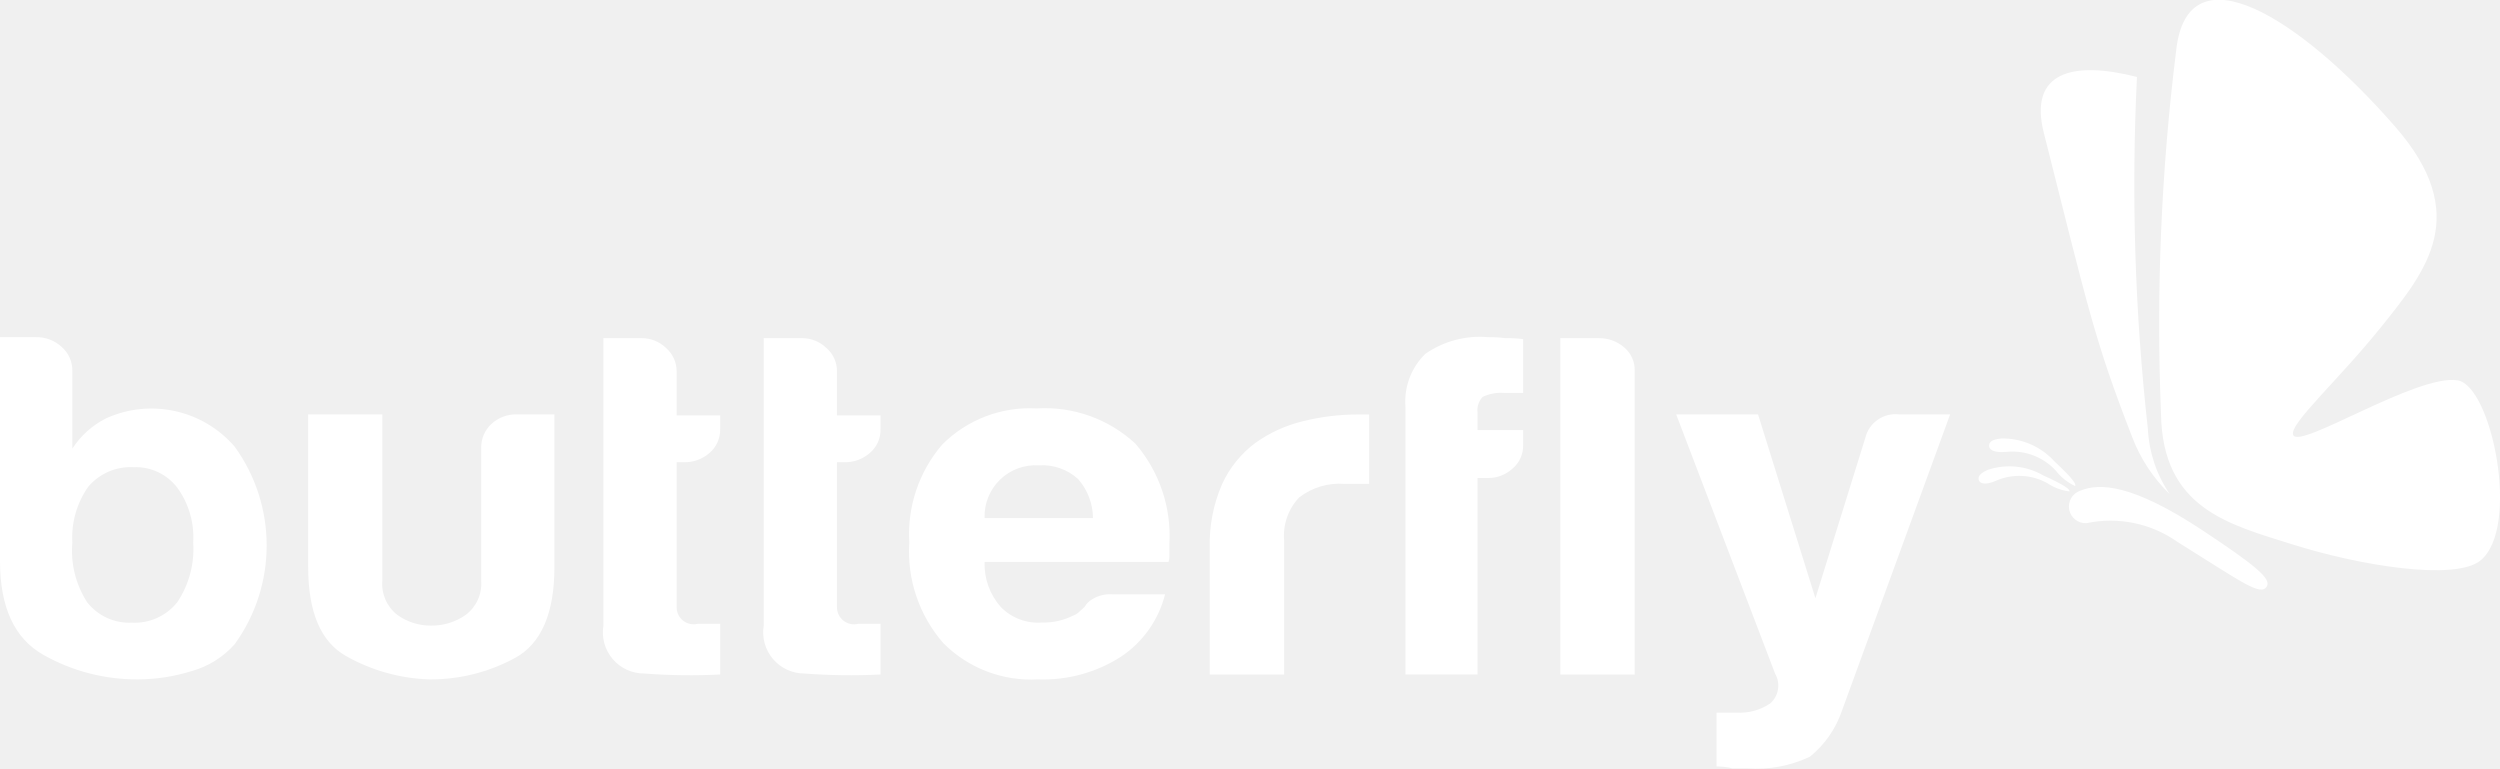
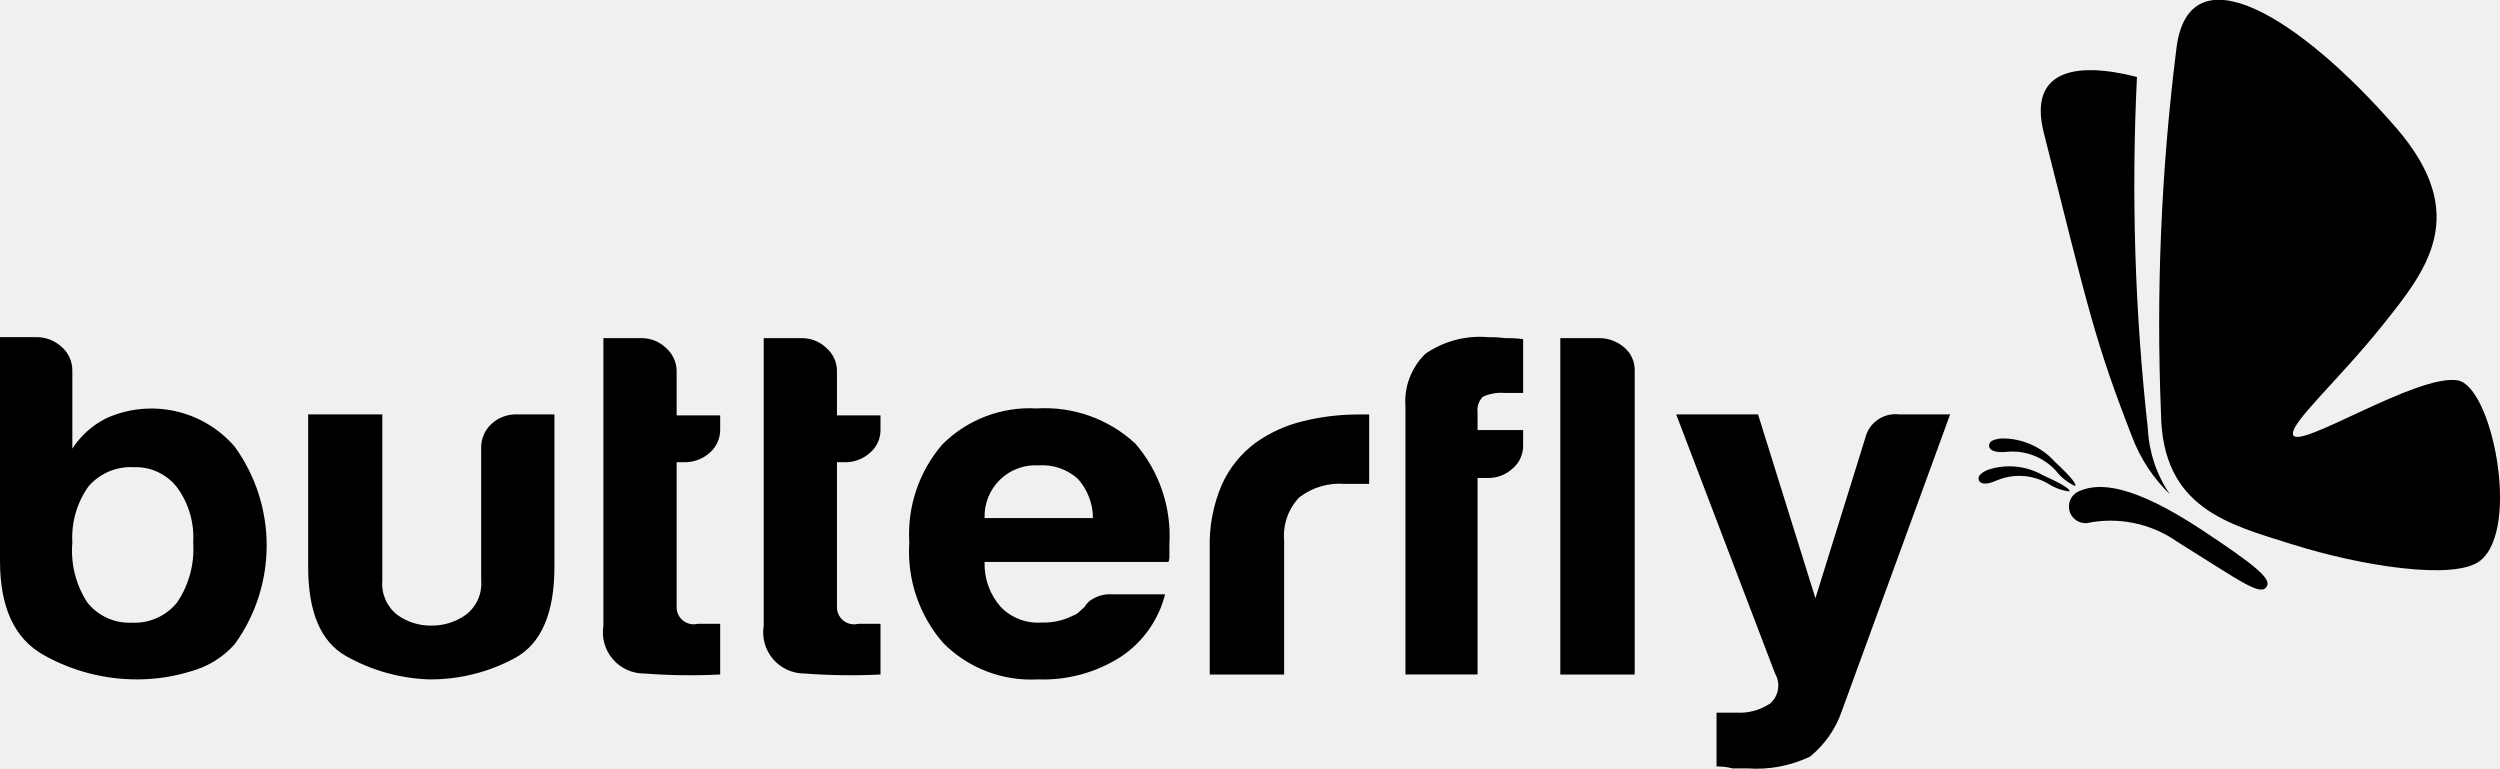
<svg xmlns="http://www.w3.org/2000/svg" id="butterfly" width="110.25" height="33.875" viewBox="0 0 110.25 33.875">
  <defs>
    <style>
      .cls-1 {
        fill: #fff;
        fill-rule: evenodd;
      }
    </style>
  </defs>
-   <path class="cls-1" d="M1327.73,519.769c0.85-.358,2.31-0.3,5.39,1.737,2.37,1.568,3.04,2.138,2.85,2.475-0.27.465-1.1-.189-3.95-1.962a5.119,5.119,0,0,0-4-.823A0.735,0.735,0,0,1,1327.73,519.769Zm-4.01-2.008c0.01-.112.07-0.254,0.54-0.3a3.093,3.093,0,0,1,2.36,1.03c0.79,0.734.96,1,.89,1.067a2.289,2.289,0,0,1-.85-0.68,2.6,2.6,0,0,0-2.15-.828C1323.89,518.114,1323.7,517.933,1323.72,517.761Zm-0.46,1.521c-0.02-.105-0.01-0.252.39-0.433a2.992,2.992,0,0,1,2.46.243c0.96,0.432,1.19.624,1.15,0.705a2.25,2.25,0,0,1-.98-0.368,2.543,2.543,0,0,0-2.22-.118C1323.53,519.551,1323.3,519.443,1323.26,519.282Zm8.04-2.916a97.368,97.368,0,0,1,.67-16.02c0.5-4.579,5.48-1.436,9.67,3.38,3.37,3.87,1.37,6.319-.58,8.755s-4.13,4.353-3.93,4.827c0.27,0.653,5.46-2.7,7.25-2.41,1.51,0.246,2.78,6.5,1.01,7.943-1.12.915-5.34,0.228-8.31-.713C1334.29,521.249,1331.36,520.549,1331.3,516.366Zm-0.58.663a97.049,97.049,0,0,1-.48-15.51c-2.84-.726-4.78-0.219-4.11,2.455,1.98,7.848,2.24,9.152,3.9,13.428a6.939,6.939,0,0,0,1.66,2.519A5.59,5.59,0,0,1,1330.72,517.029Zm1.34,2.261a0.229,0.229,0,0,1-.04-0.068A0.229,0.229,0,0,0,1332.06,519.29Z" transform="translate(-1236 -498.125)" />
-   <path class="cls-1" d="M1239.19,514.46v3.45a3.808,3.808,0,0,1,1.49-1.337,4.848,4.848,0,0,1,5.67,1.25,7.432,7.432,0,0,1,0,8.711,3.955,3.955,0,0,1-1.9,1.186,8.011,8.011,0,0,1-2.36.366,8.373,8.373,0,0,1-4.17-1.078q-1.92-1.077-1.92-4.139v-9.875h1.59a1.609,1.609,0,0,1,1.13.431A1.367,1.367,0,0,1,1239.19,514.46Zm5.33,7.589a3.718,3.718,0,0,0-.7-2.415,2.3,2.3,0,0,0-1.92-.906,2.451,2.451,0,0,0-2.01.863,3.9,3.9,0,0,0-.7,2.458,4.2,4.2,0,0,0,.65,2.631,2.36,2.36,0,0,0,1.97.905,2.4,2.4,0,0,0,2.01-.905A4.217,4.217,0,0,0,1244.52,522.049Zm15.93-5.649v6.727c0,2.042-.58,3.378-1.73,4.01a7.786,7.786,0,0,1-3.8.949,7.984,7.984,0,0,1-3.67-1.035c-1.11-.632-1.66-1.94-1.66-3.924V516.4h3.27v7.331a1.731,1.731,0,0,0,.66,1.509,2.5,2.5,0,0,0,1.5.474,2.582,2.582,0,0,0,1.52-.474,1.718,1.718,0,0,0,.68-1.509v-5.865a1.408,1.408,0,0,1,.44-1.034,1.587,1.587,0,0,1,1.15-.432h1.64Zm7.31,11.47a26.559,26.559,0,0,1-3.35-.043,1.817,1.817,0,0,1-1.8-2.113V513.037h1.68a1.541,1.541,0,0,1,1.08.431,1.369,1.369,0,0,1,.47,1.035v1.94h1.92v0.6a1.349,1.349,0,0,1-.47,1.057,1.648,1.648,0,0,1-1.12.409h-0.33V524.9a0.748,0.748,0,0,0,.93.734h0.99v2.241Zm7.07,0a26.578,26.578,0,0,1-3.35-.043,1.817,1.817,0,0,1-1.8-2.113V513.037h1.69a1.535,1.535,0,0,1,1.07.431,1.335,1.335,0,0,1,.47,1.035v1.94h1.92v0.6a1.318,1.318,0,0,1-.47,1.057,1.63,1.63,0,0,1-1.12.409h-0.33V524.9a0.752,0.752,0,0,0,.94.734h0.98v2.241Zm10.21-3.536h2.34a4.671,4.671,0,0,1-1.96,2.761,6.345,6.345,0,0,1-3.65.991,5.448,5.448,0,0,1-4.17-1.6,6.136,6.136,0,0,1-1.5-4.442,6.058,6.058,0,0,1,1.45-4.312,5.448,5.448,0,0,1,4.17-1.595,5.865,5.865,0,0,1,4.35,1.552,6.23,6.23,0,0,1,1.5,4.442v0.474a0.732,0.732,0,0,1-.04.3h-8.11a2.852,2.852,0,0,0,.71,1.983,2.285,2.285,0,0,0,1.82.69,2.824,2.824,0,0,0,1.36-.3,0.707,0.707,0,0,0,.26-0.151c0.08-.071.16-0.151,0.26-0.237a0.9,0.9,0,0,1,.35-0.345A1.472,1.472,0,0,1,1285.04,524.334Zm-5.62-3.363h4.78a2.62,2.62,0,0,0-.66-1.724,2.337,2.337,0,0,0-1.73-.6A2.25,2.25,0,0,0,1279.42,520.971Zm9.93,6.9v-5.562a6.6,6.6,0,0,1,.54-2.825,4.7,4.7,0,0,1,1.48-1.832,6.03,6.03,0,0,1,2.08-.949,10.106,10.106,0,0,1,2.46-.3h0.47v3.062h-1.08a2.9,2.9,0,0,0-2.01.6,2.458,2.458,0,0,0-.66,1.9v5.907h-3.28Zm8.63,0V516.055a2.932,2.932,0,0,1,.88-2.328,4.22,4.22,0,0,1,2.77-.733,5.334,5.334,0,0,1,.75.043,5.424,5.424,0,0,1,.79.043v2.372h-0.84a1.9,1.9,0,0,0-.94.173,0.834,0.834,0,0,0-.23.689v0.777h2.01v0.646a1.314,1.314,0,0,1-.47,1.056,1.574,1.574,0,0,1-1.07.411h-0.47v8.666h-3.18Zm6.83-14.833h1.69a1.669,1.669,0,0,1,1.13.41,1.292,1.292,0,0,1,.46,1.013v13.41h-3.28V513.037Zm6.89,18.887v-2.372h0.89a2.4,2.4,0,0,0,1.48-.409,1.052,1.052,0,0,0,.21-1.316l-4.36-11.427h3.61l2.53,8.107,2.2-7.072a1.367,1.367,0,0,1,1.5-1.035H1322l-4.77,13.066a4.452,4.452,0,0,1-1.41,2.026,5.5,5.5,0,0,1-2.76.518h-0.66a1.757,1.757,0,0,0-.35-0.065C1311.91,531.931,1311.8,531.924,1311.7,531.924Z" transform="translate(-1236 -498.125)" />
+   <path className="cls-1" d="M1327.73,519.769c0.85-.358,2.31-0.3,5.39,1.737,2.37,1.568,3.04,2.138,2.85,2.475-0.27.465-1.1-.189-3.95-1.962a5.119,5.119,0,0,0-4-.823A0.735,0.735,0,0,1,1327.73,519.769Zm-4.01-2.008c0.01-.112.07-0.254,0.54-0.3a3.093,3.093,0,0,1,2.36,1.03c0.79,0.734.96,1,.89,1.067a2.289,2.289,0,0,1-.85-0.68,2.6,2.6,0,0,0-2.15-.828C1323.89,518.114,1323.7,517.933,1323.72,517.761Zm-0.46,1.521c-0.02-.105-0.01-0.252.39-0.433a2.992,2.992,0,0,1,2.46.243c0.96,0.432,1.19.624,1.15,0.705a2.25,2.25,0,0,1-.98-0.368,2.543,2.543,0,0,0-2.22-.118C1323.53,519.551,1323.3,519.443,1323.26,519.282Zm8.04-2.916a97.368,97.368,0,0,1,.67-16.02c0.5-4.579,5.48-1.436,9.67,3.38,3.37,3.87,1.37,6.319-.58,8.755s-4.13,4.353-3.93,4.827c0.27,0.653,5.46-2.7,7.25-2.41,1.51,0.246,2.78,6.5,1.01,7.943-1.12.915-5.34,0.228-8.31-.713C1334.29,521.249,1331.36,520.549,1331.3,516.366Zm-0.58.663a97.049,97.049,0,0,1-.48-15.51c-2.84-.726-4.78-0.219-4.11,2.455,1.98,7.848,2.24,9.152,3.9,13.428a6.939,6.939,0,0,0,1.66,2.519A5.59,5.59,0,0,1,1330.72,517.029Zm1.34,2.261a0.229,0.229,0,0,1-.04-0.068A0.229,0.229,0,0,0,1332.06,519.29Z" transform="translate(-1236 -498.125)" />
+   <path className="cls-1" d="M1239.19,514.46v3.45a3.808,3.808,0,0,1,1.49-1.337,4.848,4.848,0,0,1,5.67,1.25,7.432,7.432,0,0,1,0,8.711,3.955,3.955,0,0,1-1.9,1.186,8.011,8.011,0,0,1-2.36.366,8.373,8.373,0,0,1-4.17-1.078q-1.92-1.077-1.92-4.139v-9.875h1.59a1.609,1.609,0,0,1,1.13.431A1.367,1.367,0,0,1,1239.19,514.46Zm5.33,7.589a3.718,3.718,0,0,0-.7-2.415,2.3,2.3,0,0,0-1.92-.906,2.451,2.451,0,0,0-2.01.863,3.9,3.9,0,0,0-.7,2.458,4.2,4.2,0,0,0,.65,2.631,2.36,2.36,0,0,0,1.97.905,2.4,2.4,0,0,0,2.01-.905A4.217,4.217,0,0,0,1244.52,522.049Zm15.93-5.649v6.727c0,2.042-.58,3.378-1.73,4.01a7.786,7.786,0,0,1-3.8.949,7.984,7.984,0,0,1-3.67-1.035c-1.11-.632-1.66-1.94-1.66-3.924V516.4h3.27v7.331a1.731,1.731,0,0,0,.66,1.509,2.5,2.5,0,0,0,1.5.474,2.582,2.582,0,0,0,1.52-.474,1.718,1.718,0,0,0,.68-1.509v-5.865a1.408,1.408,0,0,1,.44-1.034,1.587,1.587,0,0,1,1.15-.432h1.64Zm7.31,11.47a26.559,26.559,0,0,1-3.35-.043,1.817,1.817,0,0,1-1.8-2.113V513.037h1.68a1.541,1.541,0,0,1,1.08.431,1.369,1.369,0,0,1,.47,1.035v1.94h1.92v0.6a1.349,1.349,0,0,1-.47,1.057,1.648,1.648,0,0,1-1.12.409h-0.33V524.9a0.748,0.748,0,0,0,.93.734h0.99v2.241Zm7.07,0a26.578,26.578,0,0,1-3.35-.043,1.817,1.817,0,0,1-1.8-2.113V513.037h1.69a1.535,1.535,0,0,1,1.07.431,1.335,1.335,0,0,1,.47,1.035v1.94h1.92v0.6a1.318,1.318,0,0,1-.47,1.057,1.63,1.63,0,0,1-1.12.409h-0.33V524.9a0.752,0.752,0,0,0,.94.734h0.98v2.241Zm10.21-3.536h2.34a4.671,4.671,0,0,1-1.96,2.761,6.345,6.345,0,0,1-3.65.991,5.448,5.448,0,0,1-4.17-1.6,6.136,6.136,0,0,1-1.5-4.442,6.058,6.058,0,0,1,1.45-4.312,5.448,5.448,0,0,1,4.17-1.595,5.865,5.865,0,0,1,4.35,1.552,6.23,6.23,0,0,1,1.5,4.442v0.474a0.732,0.732,0,0,1-.04.3h-8.11a2.852,2.852,0,0,0,.71,1.983,2.285,2.285,0,0,0,1.82.69,2.824,2.824,0,0,0,1.36-.3,0.707,0.707,0,0,0,.26-0.151c0.08-.071.16-0.151,0.26-0.237a0.9,0.9,0,0,1,.35-0.345A1.472,1.472,0,0,1,1285.04,524.334Zm-5.62-3.363h4.78a2.62,2.62,0,0,0-.66-1.724,2.337,2.337,0,0,0-1.73-.6A2.25,2.25,0,0,0,1279.42,520.971Zm9.93,6.9v-5.562a6.6,6.6,0,0,1,.54-2.825,4.7,4.7,0,0,1,1.48-1.832,6.03,6.03,0,0,1,2.08-.949,10.106,10.106,0,0,1,2.46-.3h0.47v3.062h-1.08a2.9,2.9,0,0,0-2.01.6,2.458,2.458,0,0,0-.66,1.9v5.907h-3.28Zm8.63,0V516.055a2.932,2.932,0,0,1,.88-2.328,4.22,4.22,0,0,1,2.77-.733,5.334,5.334,0,0,1,.75.043,5.424,5.424,0,0,1,.79.043v2.372h-0.84a1.9,1.9,0,0,0-.94.173,0.834,0.834,0,0,0-.23.689v0.777h2.01v0.646a1.314,1.314,0,0,1-.47,1.056,1.574,1.574,0,0,1-1.07.411h-0.47v8.666h-3.18Zm6.83-14.833h1.69a1.669,1.669,0,0,1,1.13.41,1.292,1.292,0,0,1,.46,1.013v13.41h-3.28V513.037Zm6.89,18.887v-2.372h0.89a2.4,2.4,0,0,0,1.48-.409,1.052,1.052,0,0,0,.21-1.316l-4.36-11.427h3.61l2.53,8.107,2.2-7.072a1.367,1.367,0,0,1,1.5-1.035H1322l-4.77,13.066a4.452,4.452,0,0,1-1.41,2.026,5.5,5.5,0,0,1-2.76.518h-0.66a1.757,1.757,0,0,0-.35-0.065C1311.91,531.931,1311.8,531.924,1311.7,531.924Z" transform="translate(-1236 -498.125)" />
</svg>
